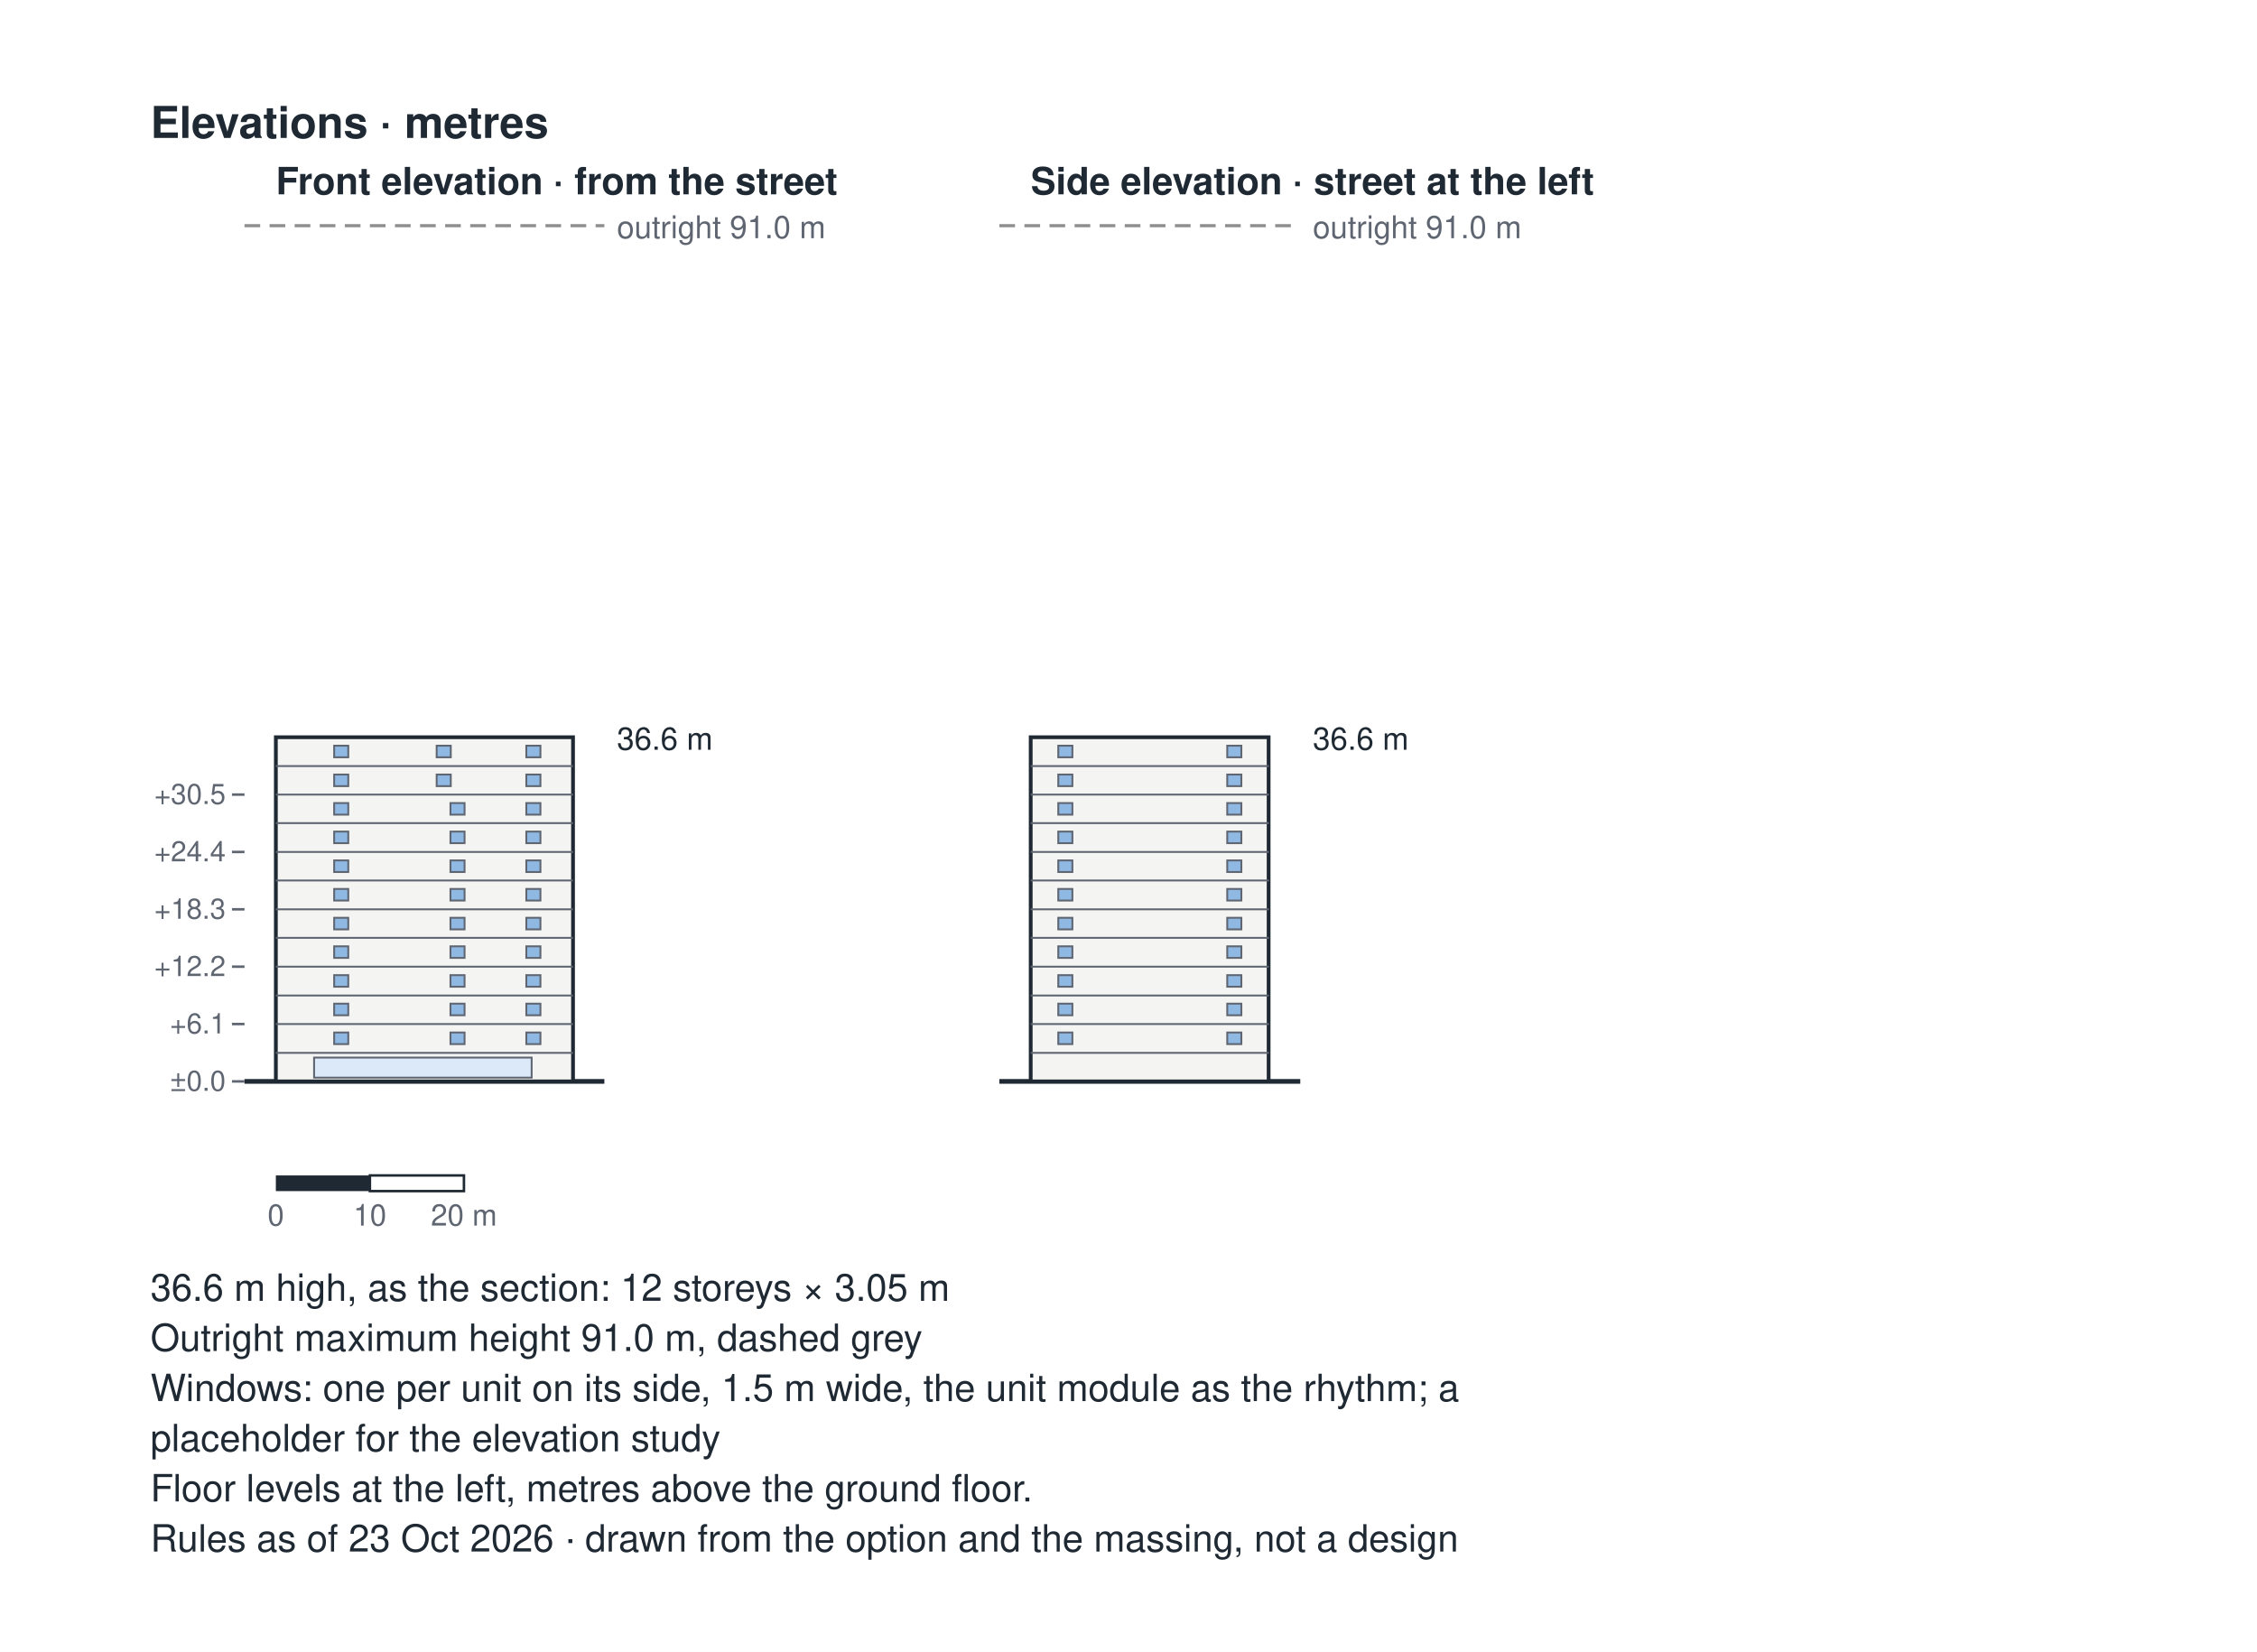
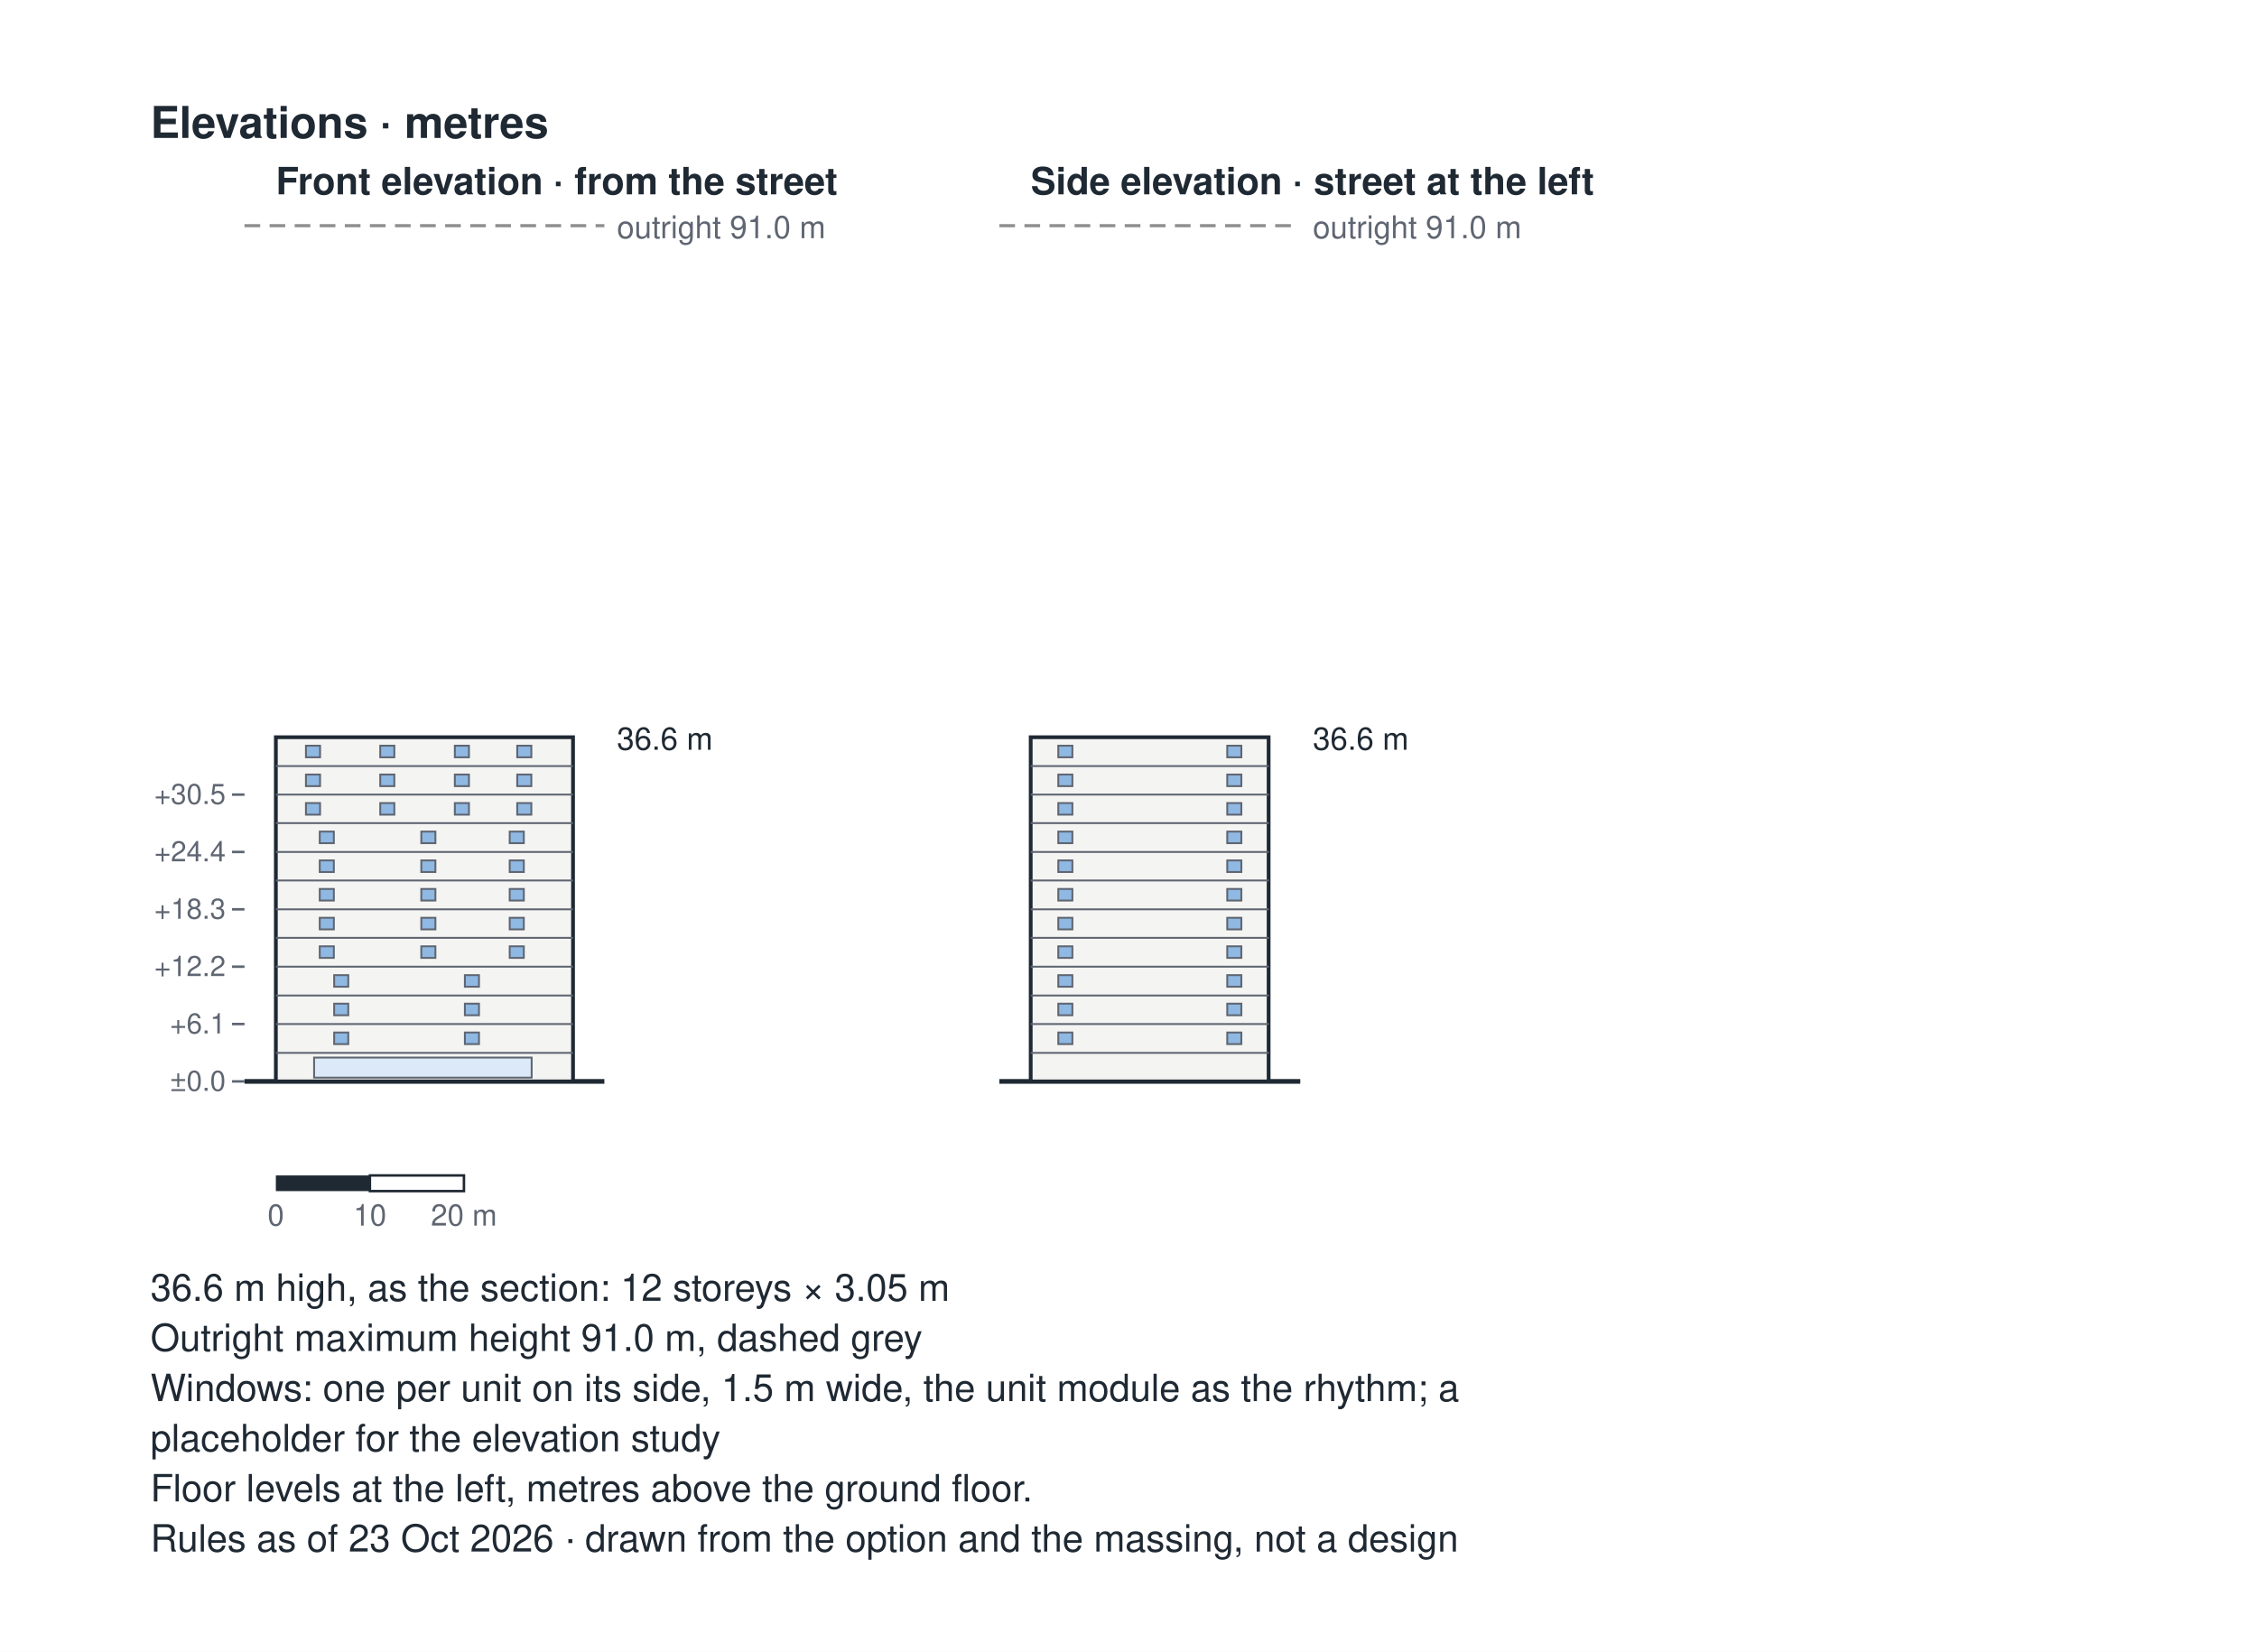
<svg xmlns="http://www.w3.org/2000/svg" width="720" height="527" viewBox="0 0 720 527" font-family="IBM Plex Sans, Helvetica, Arial, sans-serif" font-size="12" fill="#1f2933" role="img" aria-label="Preliminary elevations">
  <rect width="100%" height="100%" fill="#ffffff" />
  <text x="48" y="44" font-size="14" font-weight="600">Elevations · metres</text>
  <text x="88.0" y="62.0" font-size="12" font-weight="600">Front elevation · from the street</text>
  <line x1="78.0" y1="345.0" x2="192.8" y2="345.0" stroke="#1f2933" stroke-width="1.5" />
  <rect x="88.0" y="235.2" width="94.8" height="109.8" fill="#f4f4f2" stroke="#1f2933" stroke-width="1.2" />
  <rect x="100.2" y="337.4" width="69.4" height="6.4" fill="#dbe9f8" stroke="#5f6672" stroke-width="0.6" />
  <line x1="88.0" y1="335.9" x2="182.8" y2="335.9" stroke="#5f6672" stroke-width="0.6" />
  <rect x="106.6" y="329.4" width="4.5" height="3.7" fill="#8fb8e3" stroke="#5f6672" stroke-width="0.6" />
-   <rect x="143.7" y="329.4" width="4.5" height="3.7" fill="#8fb8e3" stroke="#5f6672" stroke-width="0.6" />
-   <rect x="167.9" y="329.4" width="4.5" height="3.7" fill="#8fb8e3" stroke="#5f6672" stroke-width="0.6" />
+   <rect x="148.3" y="329.4" width="4.5" height="3.7" fill="#8fb8e3" stroke="#5f6672" stroke-width="0.6" />
  <line x1="88.0" y1="326.7" x2="182.8" y2="326.7" stroke="#5f6672" stroke-width="0.6" />
  <rect x="106.6" y="320.2" width="4.5" height="3.7" fill="#8fb8e3" stroke="#5f6672" stroke-width="0.6" />
-   <rect x="143.7" y="320.2" width="4.5" height="3.7" fill="#8fb8e3" stroke="#5f6672" stroke-width="0.6" />
-   <rect x="167.9" y="320.2" width="4.5" height="3.7" fill="#8fb8e3" stroke="#5f6672" stroke-width="0.6" />
+   <rect x="148.3" y="320.2" width="4.5" height="3.7" fill="#8fb8e3" stroke="#5f6672" stroke-width="0.6" />
  <line x1="88.0" y1="317.6" x2="182.8" y2="317.6" stroke="#5f6672" stroke-width="0.6" />
  <rect x="106.6" y="311.1" width="4.5" height="3.7" fill="#8fb8e3" stroke="#5f6672" stroke-width="0.6" />
-   <rect x="143.7" y="311.1" width="4.5" height="3.7" fill="#8fb8e3" stroke="#5f6672" stroke-width="0.6" />
-   <rect x="167.9" y="311.1" width="4.5" height="3.7" fill="#8fb8e3" stroke="#5f6672" stroke-width="0.6" />
+   <rect x="148.3" y="311.1" width="4.5" height="3.7" fill="#8fb8e3" stroke="#5f6672" stroke-width="0.6" />
  <line x1="88.0" y1="308.4" x2="182.8" y2="308.4" stroke="#5f6672" stroke-width="0.6" />
-   <rect x="106.6" y="301.9" width="4.5" height="3.7" fill="#8fb8e3" stroke="#5f6672" stroke-width="0.6" />
-   <rect x="143.7" y="301.9" width="4.5" height="3.7" fill="#8fb8e3" stroke="#5f6672" stroke-width="0.6" />
-   <rect x="167.9" y="301.9" width="4.5" height="3.7" fill="#8fb8e3" stroke="#5f6672" stroke-width="0.6" />
+   <rect x="102.0" y="301.9" width="4.5" height="3.7" fill="#8fb8e3" stroke="#5f6672" stroke-width="0.6" />
+   <rect x="134.4" y="301.9" width="4.5" height="3.7" fill="#8fb8e3" stroke="#5f6672" stroke-width="0.6" />
+   <rect x="162.6" y="301.9" width="4.5" height="3.7" fill="#8fb8e3" stroke="#5f6672" stroke-width="0.6" />
  <line x1="88.0" y1="299.2" x2="182.8" y2="299.2" stroke="#5f6672" stroke-width="0.6" />
-   <rect x="106.6" y="292.8" width="4.5" height="3.7" fill="#8fb8e3" stroke="#5f6672" stroke-width="0.6" />
-   <rect x="143.7" y="292.8" width="4.5" height="3.7" fill="#8fb8e3" stroke="#5f6672" stroke-width="0.6" />
-   <rect x="167.9" y="292.8" width="4.5" height="3.7" fill="#8fb8e3" stroke="#5f6672" stroke-width="0.6" />
+   <rect x="102.0" y="292.8" width="4.5" height="3.7" fill="#8fb8e3" stroke="#5f6672" stroke-width="0.6" />
+   <rect x="134.4" y="292.8" width="4.5" height="3.7" fill="#8fb8e3" stroke="#5f6672" stroke-width="0.6" />
+   <rect x="162.6" y="292.8" width="4.5" height="3.7" fill="#8fb8e3" stroke="#5f6672" stroke-width="0.6" />
  <line x1="88.0" y1="290.1" x2="182.8" y2="290.1" stroke="#5f6672" stroke-width="0.6" />
-   <rect x="106.6" y="283.6" width="4.5" height="3.7" fill="#8fb8e3" stroke="#5f6672" stroke-width="0.6" />
-   <rect x="143.7" y="283.6" width="4.5" height="3.7" fill="#8fb8e3" stroke="#5f6672" stroke-width="0.6" />
-   <rect x="167.9" y="283.6" width="4.5" height="3.7" fill="#8fb8e3" stroke="#5f6672" stroke-width="0.6" />
+   <rect x="102.0" y="283.6" width="4.5" height="3.7" fill="#8fb8e3" stroke="#5f6672" stroke-width="0.6" />
+   <rect x="134.4" y="283.6" width="4.5" height="3.7" fill="#8fb8e3" stroke="#5f6672" stroke-width="0.6" />
+   <rect x="162.6" y="283.6" width="4.5" height="3.7" fill="#8fb8e3" stroke="#5f6672" stroke-width="0.6" />
  <line x1="88.0" y1="280.9" x2="182.8" y2="280.9" stroke="#5f6672" stroke-width="0.6" />
-   <rect x="106.6" y="274.5" width="4.5" height="3.7" fill="#8fb8e3" stroke="#5f6672" stroke-width="0.6" />
-   <rect x="143.7" y="274.5" width="4.5" height="3.7" fill="#8fb8e3" stroke="#5f6672" stroke-width="0.6" />
-   <rect x="167.9" y="274.5" width="4.5" height="3.7" fill="#8fb8e3" stroke="#5f6672" stroke-width="0.6" />
+   <rect x="102.0" y="274.5" width="4.5" height="3.7" fill="#8fb8e3" stroke="#5f6672" stroke-width="0.6" />
+   <rect x="134.4" y="274.5" width="4.5" height="3.7" fill="#8fb8e3" stroke="#5f6672" stroke-width="0.6" />
+   <rect x="162.6" y="274.5" width="4.5" height="3.7" fill="#8fb8e3" stroke="#5f6672" stroke-width="0.6" />
  <line x1="88.0" y1="271.8" x2="182.8" y2="271.8" stroke="#5f6672" stroke-width="0.6" />
-   <rect x="106.6" y="265.3" width="4.5" height="3.7" fill="#8fb8e3" stroke="#5f6672" stroke-width="0.6" />
-   <rect x="143.7" y="265.3" width="4.5" height="3.7" fill="#8fb8e3" stroke="#5f6672" stroke-width="0.6" />
-   <rect x="167.9" y="265.3" width="4.5" height="3.7" fill="#8fb8e3" stroke="#5f6672" stroke-width="0.6" />
+   <rect x="102.0" y="265.3" width="4.5" height="3.7" fill="#8fb8e3" stroke="#5f6672" stroke-width="0.6" />
+   <rect x="134.4" y="265.3" width="4.5" height="3.7" fill="#8fb8e3" stroke="#5f6672" stroke-width="0.6" />
+   <rect x="162.6" y="265.3" width="4.5" height="3.7" fill="#8fb8e3" stroke="#5f6672" stroke-width="0.6" />
  <line x1="88.0" y1="262.6" x2="182.8" y2="262.6" stroke="#5f6672" stroke-width="0.6" />
-   <rect x="106.6" y="256.2" width="4.5" height="3.7" fill="#8fb8e3" stroke="#5f6672" stroke-width="0.6" />
-   <rect x="143.7" y="256.2" width="4.5" height="3.7" fill="#8fb8e3" stroke="#5f6672" stroke-width="0.6" />
-   <rect x="167.9" y="256.2" width="4.5" height="3.7" fill="#8fb8e3" stroke="#5f6672" stroke-width="0.6" />
+   <rect x="97.6" y="256.2" width="4.5" height="3.7" fill="#8fb8e3" stroke="#5f6672" stroke-width="0.6" />
+   <rect x="121.3" y="256.2" width="4.5" height="3.7" fill="#8fb8e3" stroke="#5f6672" stroke-width="0.6" />
+   <rect x="145.1" y="256.2" width="4.5" height="3.7" fill="#8fb8e3" stroke="#5f6672" stroke-width="0.6" />
+   <rect x="165.0" y="256.2" width="4.5" height="3.7" fill="#8fb8e3" stroke="#5f6672" stroke-width="0.6" />
  <line x1="88.0" y1="253.5" x2="182.8" y2="253.5" stroke="#5f6672" stroke-width="0.6" />
-   <rect x="106.6" y="247.1" width="4.5" height="3.7" fill="#8fb8e3" stroke="#5f6672" stroke-width="0.6" />
-   <rect x="139.3" y="247.1" width="4.5" height="3.7" fill="#8fb8e3" stroke="#5f6672" stroke-width="0.6" />
-   <rect x="167.9" y="247.1" width="4.5" height="3.7" fill="#8fb8e3" stroke="#5f6672" stroke-width="0.6" />
+   <rect x="97.6" y="247.1" width="4.5" height="3.7" fill="#8fb8e3" stroke="#5f6672" stroke-width="0.6" />
+   <rect x="121.3" y="247.1" width="4.5" height="3.7" fill="#8fb8e3" stroke="#5f6672" stroke-width="0.6" />
+   <rect x="145.1" y="247.1" width="4.5" height="3.7" fill="#8fb8e3" stroke="#5f6672" stroke-width="0.6" />
+   <rect x="165.0" y="247.1" width="4.5" height="3.7" fill="#8fb8e3" stroke="#5f6672" stroke-width="0.6" />
  <line x1="88.0" y1="244.4" x2="182.8" y2="244.4" stroke="#5f6672" stroke-width="0.6" />
-   <rect x="106.6" y="237.9" width="4.5" height="3.7" fill="#8fb8e3" stroke="#5f6672" stroke-width="0.6" />
-   <rect x="139.3" y="237.9" width="4.5" height="3.7" fill="#8fb8e3" stroke="#5f6672" stroke-width="0.6" />
-   <rect x="167.9" y="237.9" width="4.5" height="3.7" fill="#8fb8e3" stroke="#5f6672" stroke-width="0.6" />
+   <rect x="97.6" y="237.9" width="4.5" height="3.7" fill="#8fb8e3" stroke="#5f6672" stroke-width="0.6" />
+   <rect x="121.3" y="237.9" width="4.5" height="3.7" fill="#8fb8e3" stroke="#5f6672" stroke-width="0.6" />
+   <rect x="145.1" y="237.9" width="4.5" height="3.7" fill="#8fb8e3" stroke="#5f6672" stroke-width="0.6" />
+   <rect x="165.0" y="237.9" width="4.5" height="3.7" fill="#8fb8e3" stroke="#5f6672" stroke-width="0.6" />
  <line x1="78.0" y1="72.0" x2="192.8" y2="72.0" stroke="#8e8e8e" stroke-width="1" stroke-dasharray="5 3" />
  <text x="196.8" y="76.0" font-size="10" fill="#5f6672">outright 91.0 m</text>
  <text x="196.8" y="239.2" font-size="10" fill="#1f2933">36.6 m</text>
  <text x="328.8" y="62.0" font-size="12" font-weight="600">Side elevation · street at the left</text>
  <line x1="318.8" y1="345.0" x2="414.8" y2="345.0" stroke="#1f2933" stroke-width="1.5" />
  <rect x="328.8" y="235.2" width="75.9" height="109.8" fill="#f4f4f2" stroke="#1f2933" stroke-width="1.2" />
  <line x1="328.8" y1="335.9" x2="404.8" y2="335.9" stroke="#5f6672" stroke-width="0.6" />
  <rect x="337.6" y="329.4" width="4.5" height="3.7" fill="#8fb8e3" stroke="#5f6672" stroke-width="0.6" />
  <rect x="391.5" y="329.4" width="4.5" height="3.7" fill="#8fb8e3" stroke="#5f6672" stroke-width="0.6" />
  <line x1="328.8" y1="326.7" x2="404.8" y2="326.7" stroke="#5f6672" stroke-width="0.6" />
  <rect x="337.6" y="320.2" width="4.5" height="3.7" fill="#8fb8e3" stroke="#5f6672" stroke-width="0.6" />
  <rect x="391.5" y="320.2" width="4.5" height="3.7" fill="#8fb8e3" stroke="#5f6672" stroke-width="0.6" />
  <line x1="328.8" y1="317.6" x2="404.8" y2="317.6" stroke="#5f6672" stroke-width="0.6" />
  <rect x="337.6" y="311.1" width="4.5" height="3.7" fill="#8fb8e3" stroke="#5f6672" stroke-width="0.6" />
  <rect x="391.5" y="311.1" width="4.5" height="3.7" fill="#8fb8e3" stroke="#5f6672" stroke-width="0.6" />
  <line x1="328.8" y1="308.4" x2="404.8" y2="308.4" stroke="#5f6672" stroke-width="0.6" />
  <rect x="337.6" y="301.9" width="4.5" height="3.7" fill="#8fb8e3" stroke="#5f6672" stroke-width="0.6" />
  <rect x="391.5" y="301.9" width="4.5" height="3.7" fill="#8fb8e3" stroke="#5f6672" stroke-width="0.6" />
  <line x1="328.8" y1="299.2" x2="404.8" y2="299.2" stroke="#5f6672" stroke-width="0.6" />
  <rect x="337.6" y="292.8" width="4.5" height="3.7" fill="#8fb8e3" stroke="#5f6672" stroke-width="0.6" />
  <rect x="391.5" y="292.8" width="4.5" height="3.7" fill="#8fb8e3" stroke="#5f6672" stroke-width="0.6" />
  <line x1="328.8" y1="290.1" x2="404.8" y2="290.1" stroke="#5f6672" stroke-width="0.6" />
  <rect x="337.6" y="283.6" width="4.5" height="3.7" fill="#8fb8e3" stroke="#5f6672" stroke-width="0.6" />
  <rect x="391.5" y="283.6" width="4.5" height="3.7" fill="#8fb8e3" stroke="#5f6672" stroke-width="0.6" />
  <line x1="328.8" y1="280.9" x2="404.8" y2="280.9" stroke="#5f6672" stroke-width="0.6" />
  <rect x="337.6" y="274.5" width="4.5" height="3.7" fill="#8fb8e3" stroke="#5f6672" stroke-width="0.6" />
  <rect x="391.5" y="274.5" width="4.5" height="3.7" fill="#8fb8e3" stroke="#5f6672" stroke-width="0.6" />
  <line x1="328.8" y1="271.8" x2="404.8" y2="271.8" stroke="#5f6672" stroke-width="0.6" />
  <rect x="337.6" y="265.3" width="4.5" height="3.7" fill="#8fb8e3" stroke="#5f6672" stroke-width="0.6" />
  <rect x="391.5" y="265.3" width="4.5" height="3.7" fill="#8fb8e3" stroke="#5f6672" stroke-width="0.6" />
  <line x1="328.8" y1="262.6" x2="404.8" y2="262.6" stroke="#5f6672" stroke-width="0.6" />
  <rect x="337.6" y="256.2" width="4.5" height="3.7" fill="#8fb8e3" stroke="#5f6672" stroke-width="0.6" />
  <rect x="391.5" y="256.2" width="4.5" height="3.7" fill="#8fb8e3" stroke="#5f6672" stroke-width="0.6" />
  <line x1="328.8" y1="253.5" x2="404.8" y2="253.5" stroke="#5f6672" stroke-width="0.6" />
  <rect x="337.6" y="247.1" width="4.5" height="3.7" fill="#8fb8e3" stroke="#5f6672" stroke-width="0.6" />
  <rect x="391.5" y="247.1" width="4.5" height="3.7" fill="#8fb8e3" stroke="#5f6672" stroke-width="0.6" />
  <line x1="328.8" y1="244.4" x2="404.8" y2="244.4" stroke="#5f6672" stroke-width="0.6" />
  <rect x="337.6" y="237.9" width="4.5" height="3.7" fill="#8fb8e3" stroke="#5f6672" stroke-width="0.6" />
  <rect x="391.5" y="237.9" width="4.5" height="3.7" fill="#8fb8e3" stroke="#5f6672" stroke-width="0.6" />
  <line x1="318.8" y1="72.0" x2="414.8" y2="72.0" stroke="#8e8e8e" stroke-width="1" stroke-dasharray="5 3" />
  <text x="418.8" y="76.0" font-size="10" fill="#5f6672">outright 91.0 m</text>
  <text x="418.8" y="239.2" font-size="10" fill="#1f2933">36.6 m</text>
  <line x1="74.0" y1="345.0" x2="78.0" y2="345.0" stroke="#5f6672" stroke-width="0.8" />
  <text x="72.0" y="348.0" font-size="9" text-anchor="end" fill="#5f6672">±0.0</text>
  <line x1="74.0" y1="326.7" x2="78.0" y2="326.7" stroke="#5f6672" stroke-width="0.8" />
  <text x="72.0" y="329.7" font-size="9" text-anchor="end" fill="#5f6672">+6.1</text>
  <line x1="74.0" y1="308.4" x2="78.0" y2="308.4" stroke="#5f6672" stroke-width="0.8" />
  <text x="72.0" y="311.4" font-size="9" text-anchor="end" fill="#5f6672">+12.2</text>
  <line x1="74.0" y1="290.1" x2="78.0" y2="290.1" stroke="#5f6672" stroke-width="0.8" />
  <text x="72.0" y="293.1" font-size="9" text-anchor="end" fill="#5f6672">+18.3</text>
  <line x1="74.0" y1="271.8" x2="78.0" y2="271.8" stroke="#5f6672" stroke-width="0.8" />
  <text x="72.0" y="274.8" font-size="9" text-anchor="end" fill="#5f6672">+24.4</text>
  <line x1="74.0" y1="253.5" x2="78.0" y2="253.5" stroke="#5f6672" stroke-width="0.8" />
  <text x="72.0" y="256.5" font-size="9" text-anchor="end" fill="#5f6672">+30.5</text>
  <rect x="88.0" y="375.0" width="30.0" height="5" fill="#1f2933" />
  <rect x="118.0" y="375.0" width="30.0" height="5" fill="#ffffff" stroke="#1f2933" stroke-width="0.8" />
  <text x="88.0" y="391.0" font-size="9.5" text-anchor="middle" fill="#5f6672">0</text>
  <text x="118.0" y="391.0" font-size="9.5" text-anchor="middle" fill="#5f6672">10</text>
  <text x="148.0" y="391.0" font-size="9.5" text-anchor="middle" fill="#5f6672">20 m</text>
  <text x="48.0" y="415.0" font-size="12" fill="#1f2933">36.6 m high, as the section: 12 storeys × 3.05 m</text>
  <text x="48.0" y="431.0" font-size="12" fill="#1f2933">Outright maximum height 91.0 m, dashed grey</text>
  <text x="48.0" y="447.0" font-size="12" fill="#1f2933">Windows: one per unit on its side, 1.5 m wide, the unit module as the rhythm; a</text>
  <text x="48.0" y="463.0" font-size="12" fill="#1f2933">placeholder for the elevation study</text>
  <text x="48.0" y="479.0" font-size="12" fill="#1f2933">Floor levels at the left, metres above the ground floor.</text>
  <text x="48.0" y="495.0" font-size="12" fill="#1f2933">Rules as of 23 Oct 2026 · drawn from the option and the massing, not a design</text>
</svg>
